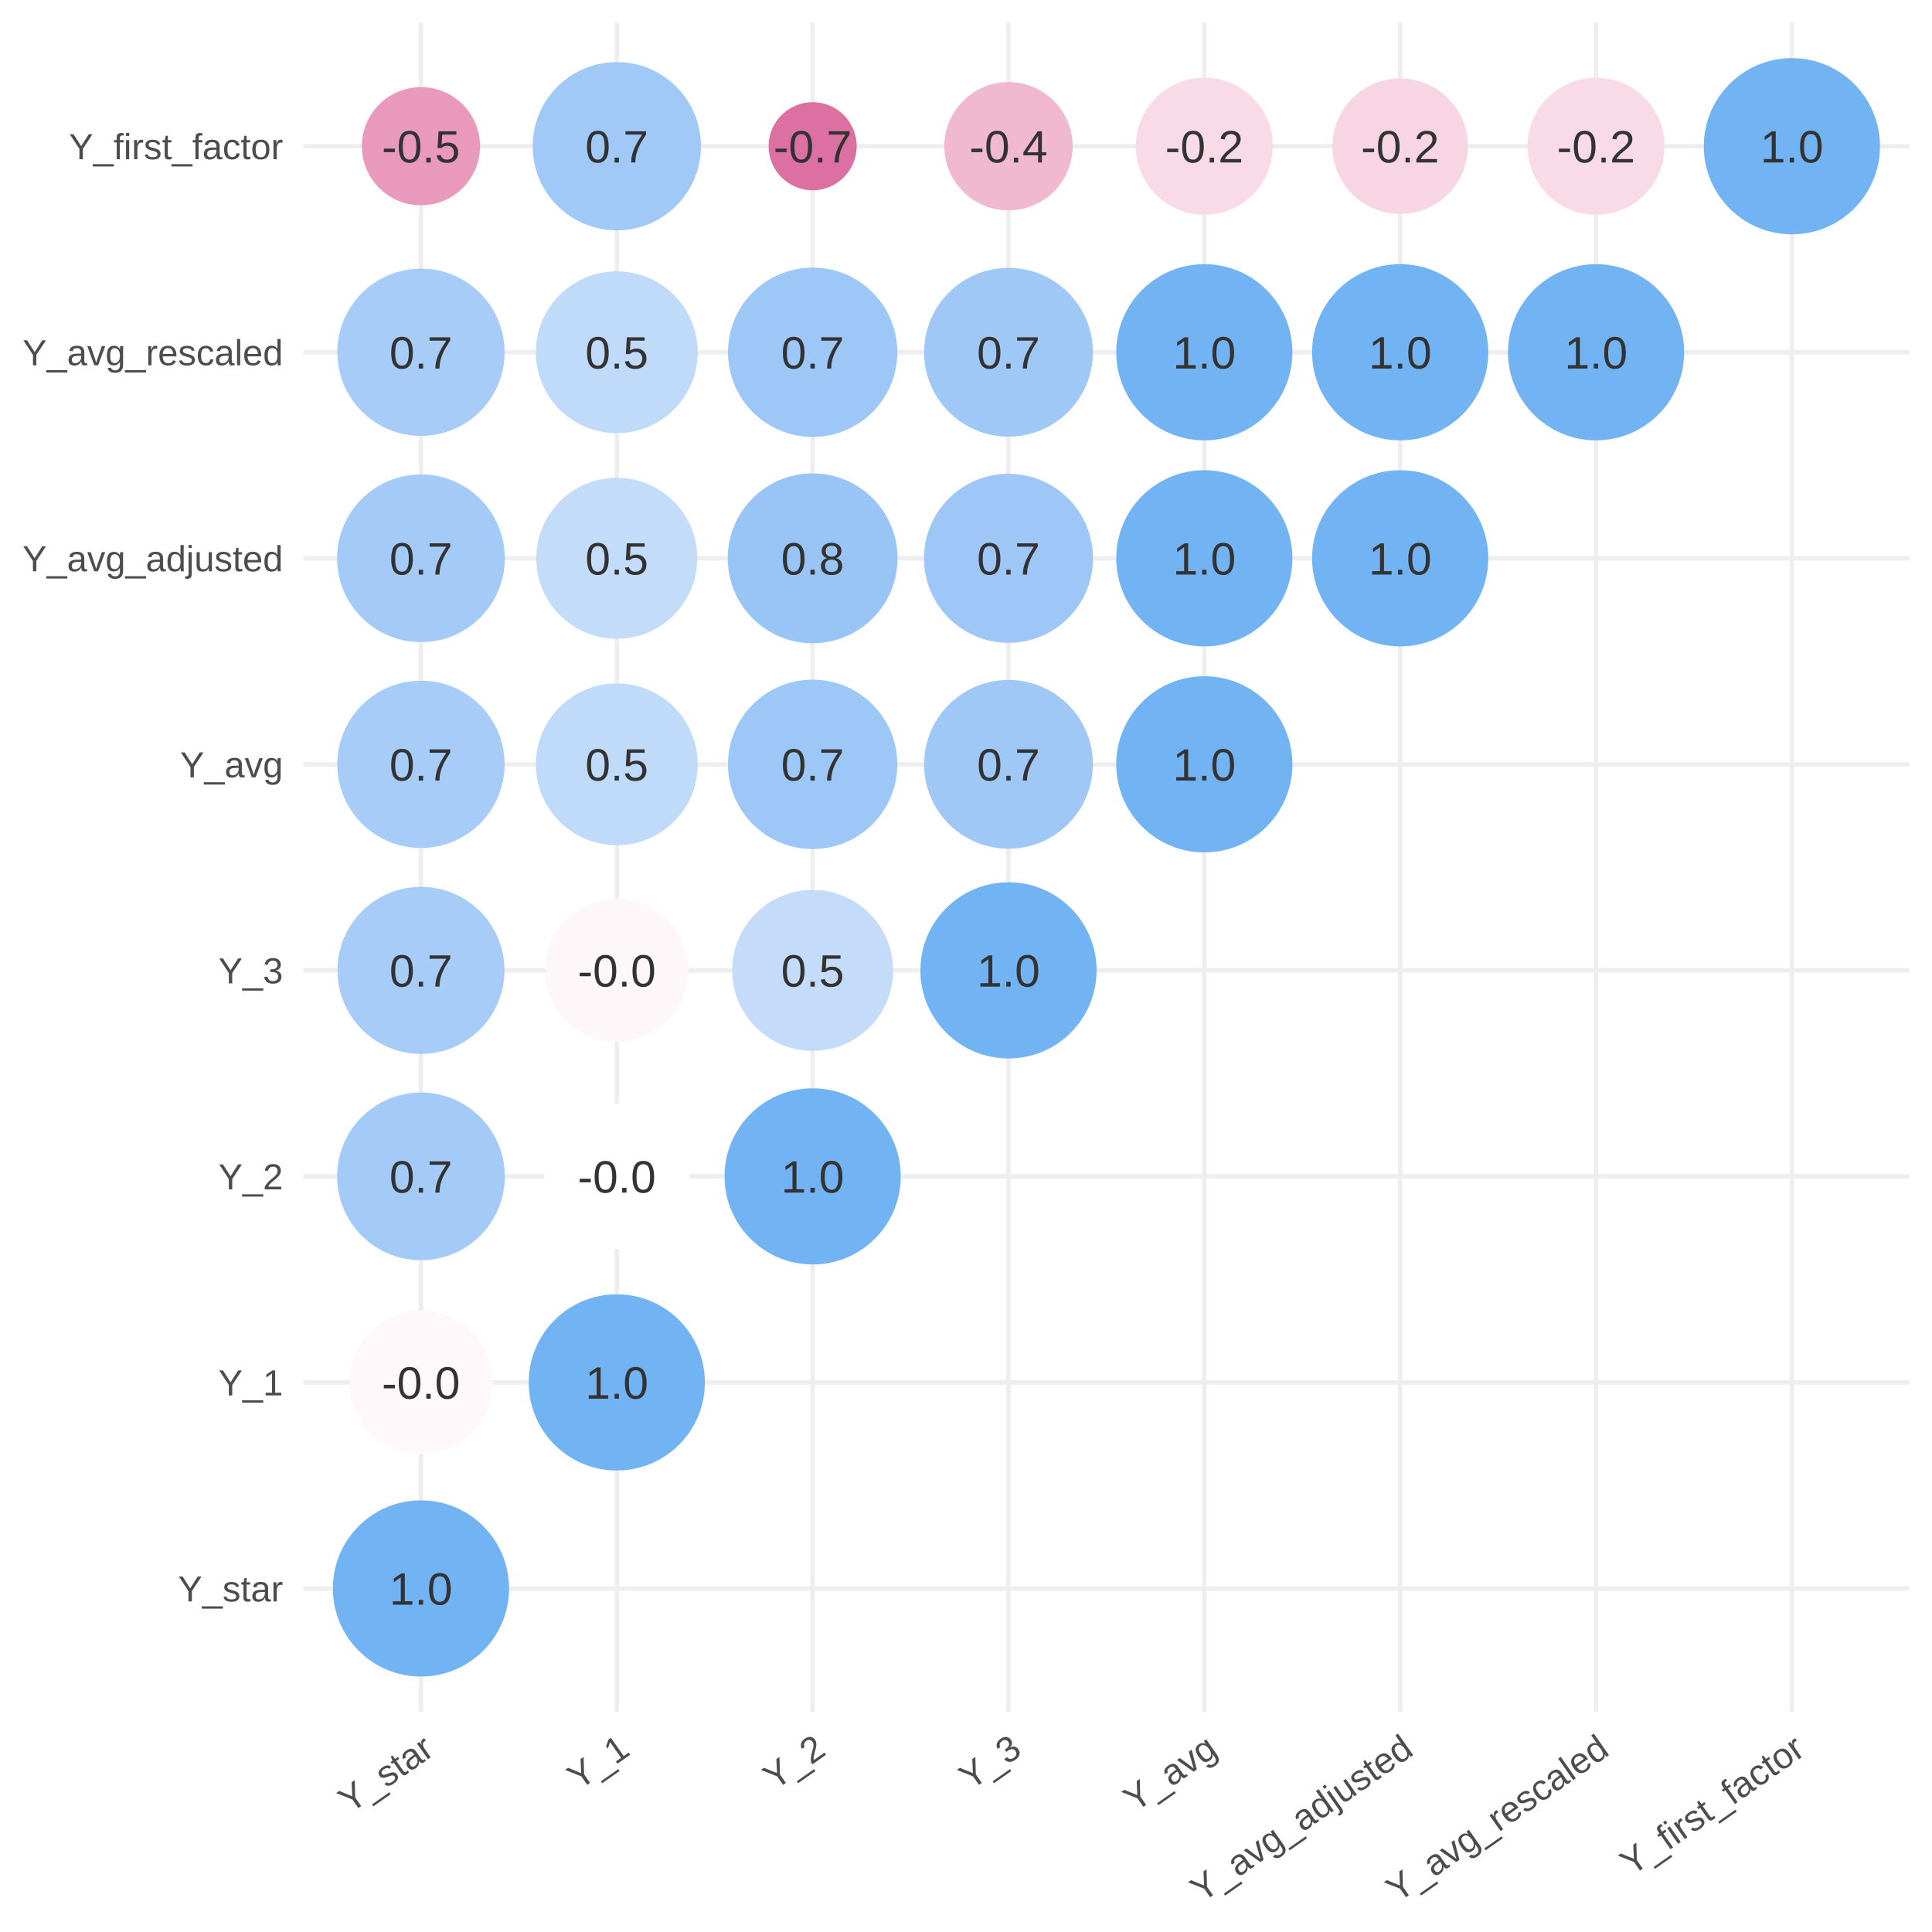
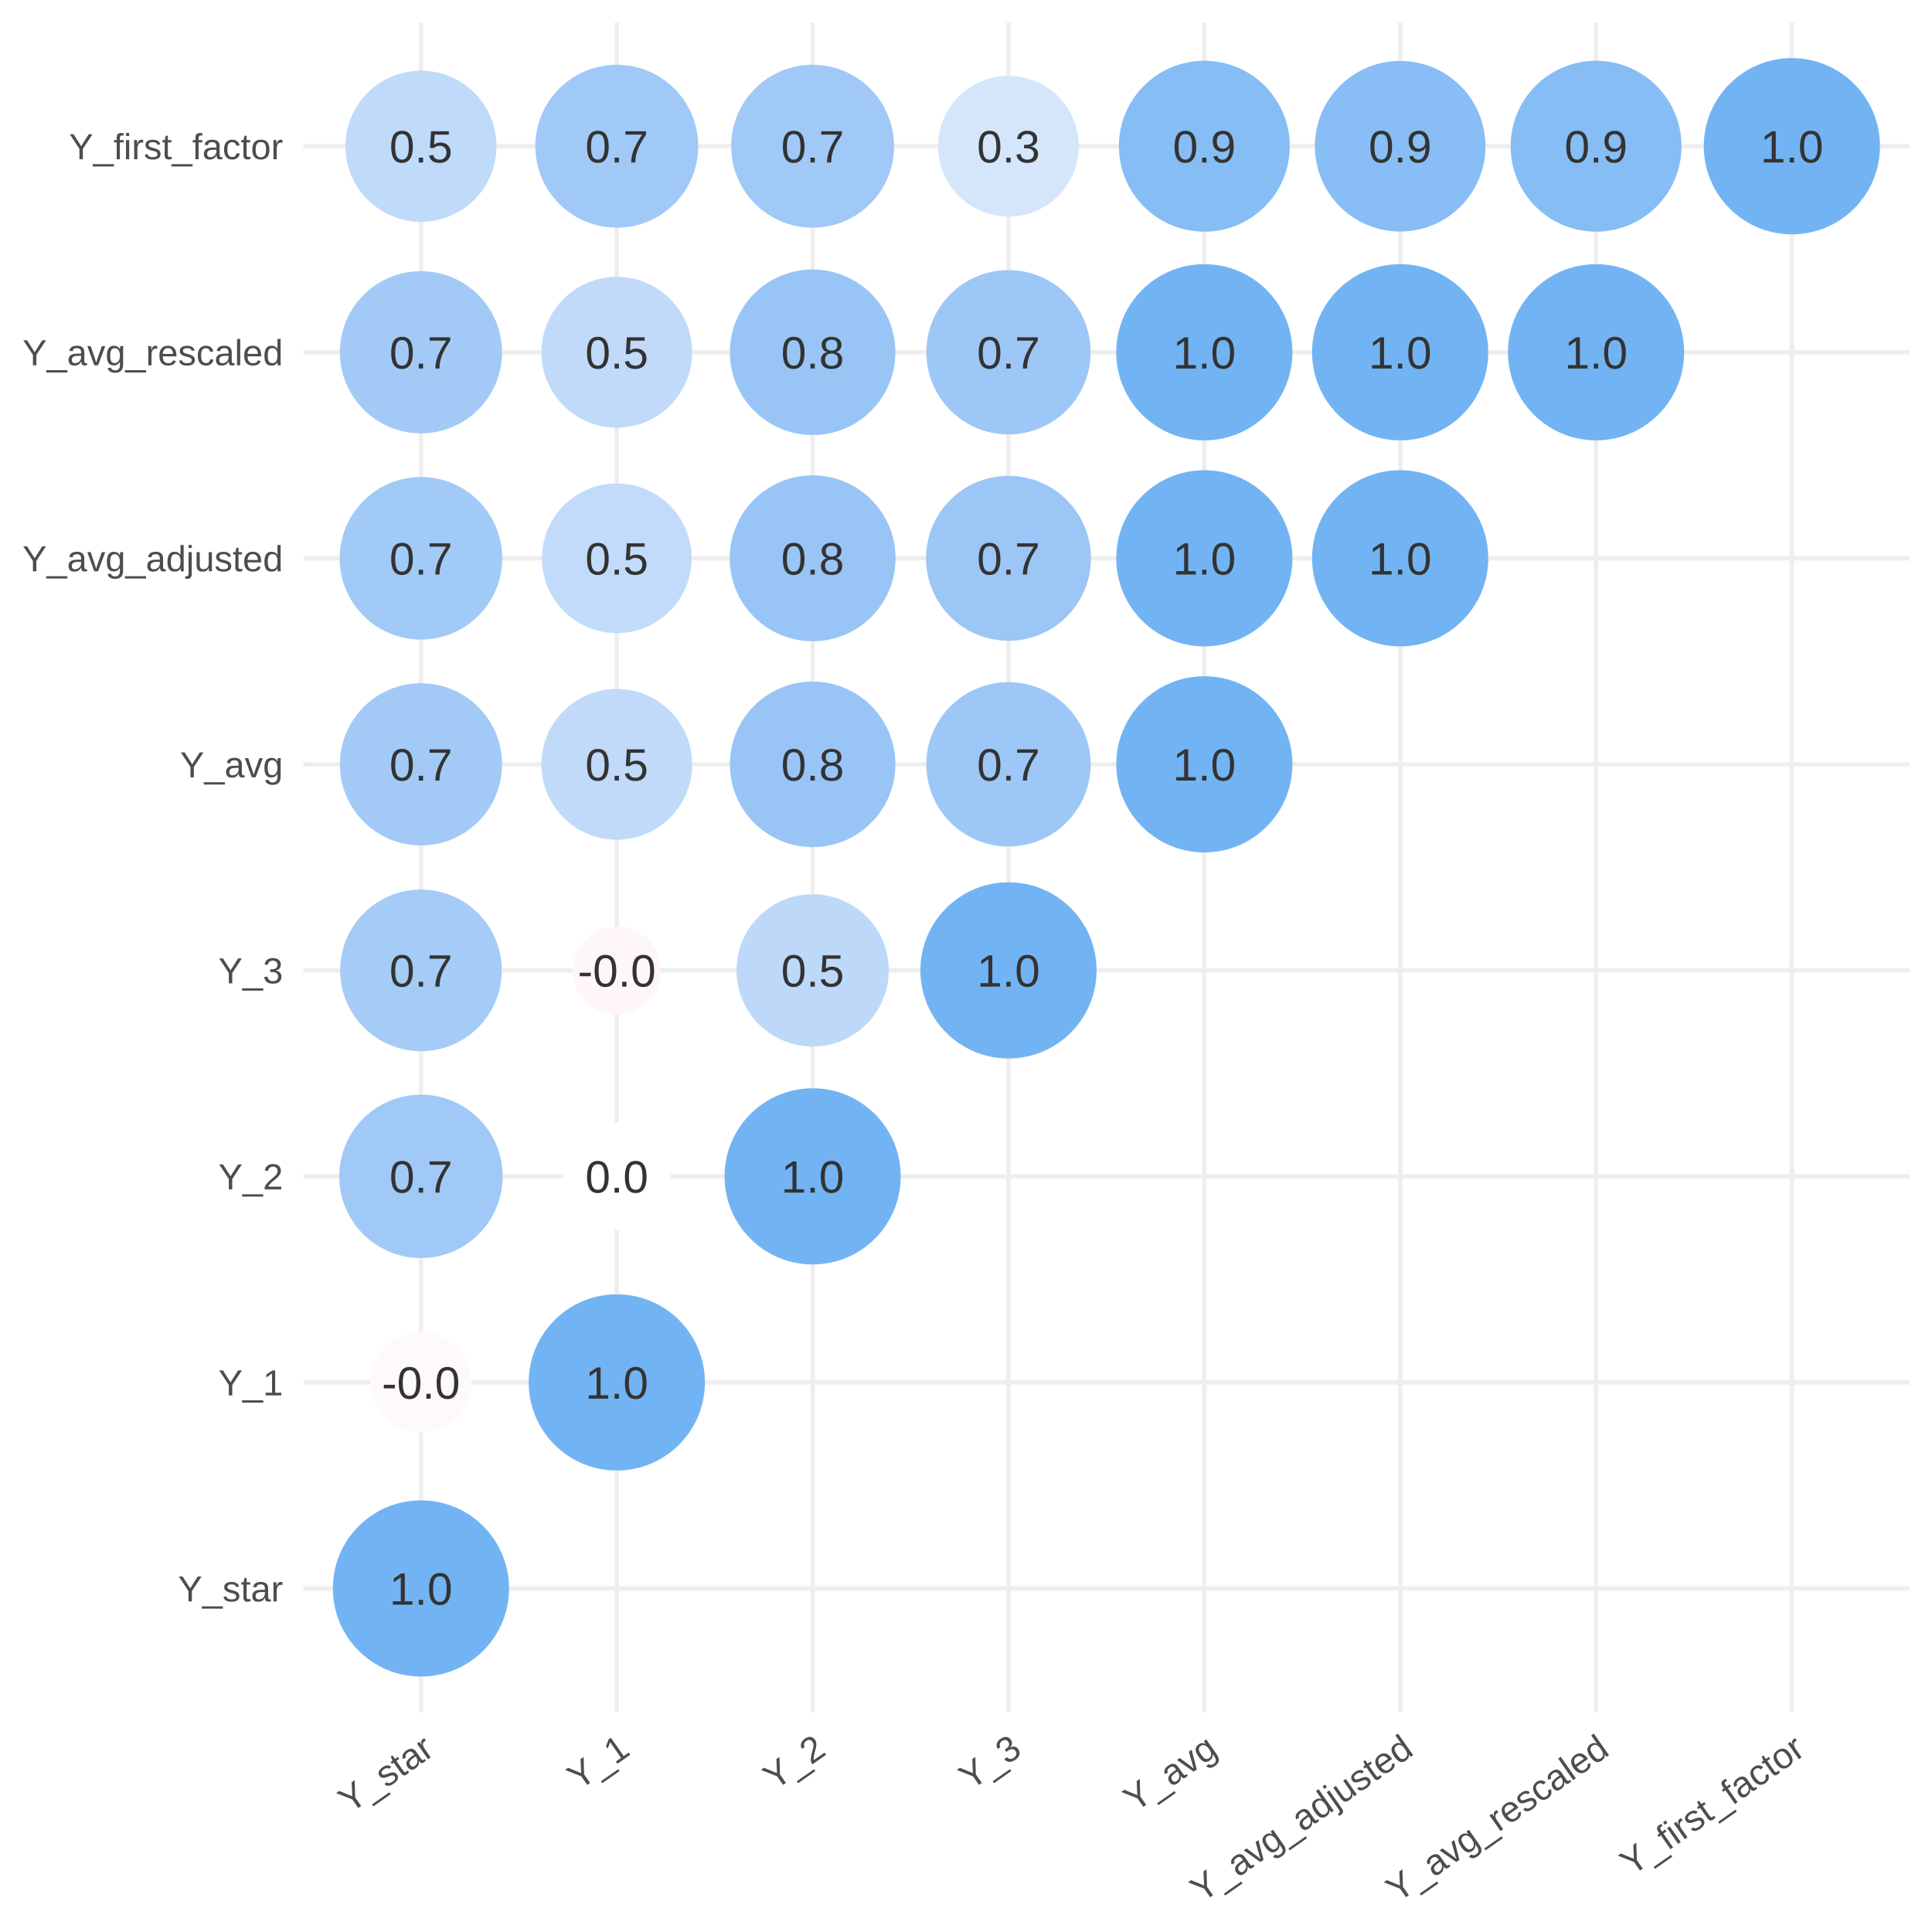
<svg xmlns="http://www.w3.org/2000/svg" width="468.00pt" height="468.00pt" viewBox="0 0 468.00 468.00">
  <g class="svglite">
    <defs>
      <style type="text/css">
    .svglite line, .svglite polyline, .svglite polygon, .svglite path, .svglite rect, .svglite circle {
      fill: none;
      stroke: #000000;
      stroke-linecap: round;
      stroke-linejoin: round;
      stroke-miterlimit: 10.00;
    }
    .svglite text {
      white-space: pre;
    }
    .svglite g.glyphgroup path {
      fill: inherit;
      stroke: none;
    }
  </style>
    </defs>
    <rect width="100%" height="100%" style="stroke: none; fill: #FFFFFF;" />
    <defs>
      <clipPath id="cpMC4wMHw0NjguMDB8MC4wMHw0NjguMDA=">
        <rect x="0.00" y="0.00" width="468.00" height="468.00" />
      </clipPath>
    </defs>
    <g clip-path="url(#cpMC4wMHw0NjguMDB8MC4wMHw0NjguMDA=)">
      <rect x="0" y="-0" width="468.00" height="468.00" style="stroke-width: 1.07; stroke: none; fill: #FFFFFF;" />
    </g>
    <defs>
      <clipPath id="cpNzMuNTB8NDYyLjUyfDUuNDh8NDE0Ljcy">
        <rect x="73.50" y="5.48" width="389.02" height="409.24" />
      </clipPath>
    </defs>
    <g clip-path="url(#cpNzMuNTB8NDYyLjUyfDUuNDh8NDE0Ljcy)">
      <polyline points="73.50,384.78 462.52,384.78 " style="stroke-width: 1.07; stroke: #EEEEEE; stroke-linecap: butt;" />
      <polyline points="73.50,334.87 462.52,334.87 " style="stroke-width: 1.07; stroke: #EEEEEE; stroke-linecap: butt;" />
      <polyline points="73.50,284.96 462.52,284.96 " style="stroke-width: 1.07; stroke: #EEEEEE; stroke-linecap: butt;" />
      <polyline points="73.50,235.06 462.52,235.06 " style="stroke-width: 1.07; stroke: #EEEEEE; stroke-linecap: butt;" />
      <polyline points="73.50,185.15 462.52,185.15 " style="stroke-width: 1.07; stroke: #EEEEEE; stroke-linecap: butt;" />
      <polyline points="73.50,135.24 462.52,135.24 " style="stroke-width: 1.07; stroke: #EEEEEE; stroke-linecap: butt;" />
      <polyline points="73.50,85.33 462.52,85.33 " style="stroke-width: 1.07; stroke: #EEEEEE; stroke-linecap: butt;" />
      <polyline points="73.50,35.42 462.52,35.42 " style="stroke-width: 1.07; stroke: #EEEEEE; stroke-linecap: butt;" />
      <polyline points="101.97,414.72 101.97,5.48 " style="stroke-width: 1.07; stroke: #EEEEEE; stroke-linecap: butt;" />
      <polyline points="149.41,414.72 149.41,5.48 " style="stroke-width: 1.07; stroke: #EEEEEE; stroke-linecap: butt;" />
      <polyline points="196.85,414.72 196.85,5.48 " style="stroke-width: 1.07; stroke: #EEEEEE; stroke-linecap: butt;" />
      <polyline points="244.29,414.72 244.29,5.48 " style="stroke-width: 1.07; stroke: #EEEEEE; stroke-linecap: butt;" />
      <polyline points="291.73,414.72 291.73,5.48 " style="stroke-width: 1.07; stroke: #EEEEEE; stroke-linecap: butt;" />
      <polyline points="339.17,414.72 339.17,5.48 " style="stroke-width: 1.07; stroke: #EEEEEE; stroke-linecap: butt;" />
      <polyline points="386.62,414.72 386.62,5.48 " style="stroke-width: 1.07; stroke: #EEEEEE; stroke-linecap: butt;" />
      <polyline points="434.06,414.72 434.06,5.48 " style="stroke-width: 1.07; stroke: #EEEEEE; stroke-linecap: butt;" />
      <circle cx="101.97" cy="384.78" r="21.34" style="stroke-width: 0.00; stroke: #72B4F3; fill: #72B4F3;" />
-       <circle cx="101.97" cy="334.87" r="17.38" style="stroke-width: 0.00; stroke: #FEF8FB; fill: #FEF8FB;" />
-       <circle cx="101.97" cy="284.96" r="20.31" style="stroke-width: 0.00; stroke: #A4CBF7; fill: #A4CBF7;" />
-       <circle cx="101.97" cy="235.06" r="20.23" style="stroke-width: 0.00; stroke: #A7CCF7; fill: #A7CCF7;" />
-       <circle cx="101.97" cy="185.15" r="20.26" style="stroke-width: 0.00; stroke: #A6CCF7; fill: #A6CCF7;" />
-       <circle cx="101.97" cy="135.24" r="20.31" style="stroke-width: 0.00; stroke: #A4CBF7; fill: #A4CBF7;" />
-       <circle cx="101.97" cy="85.33" r="20.26" style="stroke-width: 0.00; stroke: #A6CCF7; fill: #A6CCF7;" />
-       <circle cx="101.97" cy="35.42" r="14.31" style="stroke-width: 0.00; stroke: #E999BC; fill: #E999BC;" />
+       <circle cx="101.97" cy="334.87" r="12.20" style="stroke-width: 0.00; stroke: #FEFAFC; fill: #FEFAFC;" />
+       <circle cx="101.97" cy="284.96" r="19.79" style="stroke-width: 0.00; stroke: #A0C9F7; fill: #A0C9F7;" />
+       <circle cx="101.97" cy="235.06" r="19.57" style="stroke-width: 0.00; stroke: #A5CBF7; fill: #A5CBF7;" />
+       <circle cx="101.97" cy="185.15" r="19.64" style="stroke-width: 0.00; stroke: #A3CAF7; fill: #A3CAF7;" />
+       <circle cx="101.97" cy="135.24" r="19.69" style="stroke-width: 0.00; stroke: #A2CAF7; fill: #A2CAF7;" />
+       <circle cx="101.97" cy="85.33" r="19.64" style="stroke-width: 0.00; stroke: #A3CAF7; fill: #A3CAF7;" />
+       <circle cx="101.97" cy="35.42" r="18.30" style="stroke-width: 0.00; stroke: #C0DAFA; fill: #C0DAFA;" />
      <circle cx="149.41" cy="334.87" r="21.34" style="stroke-width: 0.00; stroke: #72B4F3; fill: #72B4F3;" />
-       <circle cx="149.41" cy="284.96" r="17.53" style="stroke-width: 0.00; stroke: #FFFFFF; fill: #FFFFFF;" />
-       <circle cx="149.41" cy="235.06" r="17.34" style="stroke-width: 0.00; stroke: #FEF7FA; fill: #FEF7FA;" />
-       <circle cx="149.41" cy="185.15" r="19.60" style="stroke-width: 0.00; stroke: #C0DAFA; fill: #C0DAFA;" />
-       <circle cx="149.41" cy="135.24" r="19.50" style="stroke-width: 0.00; stroke: #C3DCFA; fill: #C3DCFA;" />
-       <circle cx="149.41" cy="85.33" r="19.60" style="stroke-width: 0.00; stroke: #C0DAFA; fill: #C0DAFA;" />
-       <circle cx="149.41" cy="35.42" r="20.38" style="stroke-width: 0.00; stroke: #A1C9F7; fill: #A1C9F7;" />
+       <circle cx="149.41" cy="284.96" r="13.01" style="stroke-width: 0.00; stroke: #FEFFFF; fill: #FEFFFF;" />
+       <circle cx="149.41" cy="235.06" r="10.67" style="stroke-width: 0.00; stroke: #FEF6F9; fill: #FEF6F9;" />
+       <circle cx="149.41" cy="185.15" r="18.26" style="stroke-width: 0.00; stroke: #C1DAFA; fill: #C1DAFA;" />
+       <circle cx="149.41" cy="135.24" r="18.13" style="stroke-width: 0.00; stroke: #C3DBFA; fill: #C3DBFA;" />
+       <circle cx="149.41" cy="85.33" r="18.26" style="stroke-width: 0.00; stroke: #C1DAFA; fill: #C1DAFA;" />
+       <circle cx="149.41" cy="35.42" r="19.73" style="stroke-width: 0.00; stroke: #A1C9F7; fill: #A1C9F7;" />
      <circle cx="196.85" cy="284.96" r="21.34" style="stroke-width: 0.00; stroke: #72B4F3; fill: #72B4F3;" />
-       <circle cx="196.85" cy="235.06" r="19.49" style="stroke-width: 0.00; stroke: #C4DCFA; fill: #C4DCFA;" />
-       <circle cx="196.85" cy="185.15" r="20.51" style="stroke-width: 0.00; stroke: #9CC7F6; fill: #9CC7F6;" />
-       <circle cx="196.85" cy="135.24" r="20.57" style="stroke-width: 0.00; stroke: #99C5F6; fill: #99C5F6;" />
-       <circle cx="196.85" cy="85.33" r="20.51" style="stroke-width: 0.00; stroke: #9CC7F6; fill: #9CC7F6;" />
-       <circle cx="196.85" cy="35.42" r="10.67" style="stroke-width: 0.00; stroke: #DC70A3; fill: #DC70A3;" />
+       <circle cx="196.85" cy="235.06" r="18.44" style="stroke-width: 0.00; stroke: #BDD8F9; fill: #BDD8F9;" />
+       <circle cx="196.85" cy="185.15" r="20.05" style="stroke-width: 0.00; stroke: #99C5F6; fill: #99C5F6;" />
+       <circle cx="196.85" cy="135.24" r="20.09" style="stroke-width: 0.00; stroke: #98C5F6; fill: #98C5F6;" />
+       <circle cx="196.85" cy="85.33" r="20.05" style="stroke-width: 0.00; stroke: #99C5F6; fill: #99C5F6;" />
+       <circle cx="196.85" cy="35.42" r="19.73" style="stroke-width: 0.00; stroke: #A1C9F7; fill: #A1C9F7;" />
      <circle cx="244.29" cy="235.06" r="21.34" style="stroke-width: 0.00; stroke: #72B4F3; fill: #72B4F3;" />
-       <circle cx="244.29" cy="185.15" r="20.44" style="stroke-width: 0.00; stroke: #9FC8F7; fill: #9FC8F7;" />
-       <circle cx="244.29" cy="135.24" r="20.47" style="stroke-width: 0.00; stroke: #9EC7F7; fill: #9EC7F7;" />
-       <circle cx="244.29" cy="85.33" r="20.44" style="stroke-width: 0.00; stroke: #9FC8F7; fill: #9FC8F7;" />
-       <circle cx="244.29" cy="35.42" r="15.54" style="stroke-width: 0.00; stroke: #F1B9D0; fill: #F1B9D0;" />
+       <circle cx="244.29" cy="185.15" r="19.90" style="stroke-width: 0.00; stroke: #9DC7F6; fill: #9DC7F6;" />
+       <circle cx="244.29" cy="135.24" r="19.97" style="stroke-width: 0.00; stroke: #9BC6F6; fill: #9BC6F6;" />
+       <circle cx="244.29" cy="85.33" r="19.90" style="stroke-width: 0.00; stroke: #9DC7F6; fill: #9DC7F6;" />
+       <circle cx="244.29" cy="35.42" r="17.04" style="stroke-width: 0.00; stroke: #D5E6FB; fill: #D5E6FB;" />
      <circle cx="291.73" cy="185.15" r="21.34" style="stroke-width: 0.00; stroke: #72B4F3; fill: #72B4F3;" />
      <circle cx="291.73" cy="135.24" r="21.34" style="stroke-width: 0.00; stroke: #72B4F3; fill: #72B4F3;" />
      <circle cx="291.73" cy="85.33" r="21.34" style="stroke-width: 0.00; stroke: #72B4F3; fill: #72B4F3;" />
-       <circle cx="291.73" cy="35.42" r="16.60" style="stroke-width: 0.00; stroke: #F9DBE7; fill: #F9DBE7;" />
+       <circle cx="291.73" cy="35.42" r="20.70" style="stroke-width: 0.00; stroke: #87BDF5; fill: #87BDF5;" />
      <circle cx="339.17" cy="135.24" r="21.34" style="stroke-width: 0.00; stroke: #72B4F3; fill: #72B4F3;" />
      <circle cx="339.17" cy="85.33" r="21.34" style="stroke-width: 0.00; stroke: #72B4F3; fill: #72B4F3;" />
-       <circle cx="339.17" cy="35.42" r="16.41" style="stroke-width: 0.00; stroke: #F8D5E2; fill: #F8D5E2;" />
+       <circle cx="339.17" cy="35.42" r="20.66" style="stroke-width: 0.00; stroke: #88BDF5; fill: #88BDF5;" />
      <circle cx="386.62" cy="85.33" r="21.34" style="stroke-width: 0.00; stroke: #72B4F3; fill: #72B4F3;" />
-       <circle cx="386.62" cy="35.42" r="16.60" style="stroke-width: 0.00; stroke: #F9DBE7; fill: #F9DBE7;" />
+       <circle cx="386.62" cy="35.42" r="20.70" style="stroke-width: 0.00; stroke: #87BDF5; fill: #87BDF5;" />
      <circle cx="434.06" cy="35.42" r="21.34" style="stroke-width: 0.00; stroke: #72B4F3; fill: #72B4F3;" />
      <text x="101.97" y="388.72" text-anchor="middle" style="font-size: 11.00px;fill: #333333; font-family: &quot;Arial&quot;;" textLength="15.31px" lengthAdjust="spacingAndGlyphs">1.0</text>
      <text x="101.97" y="338.81" text-anchor="middle" style="font-size: 11.00px;fill: #333333; font-family: &quot;Arial&quot;;" textLength="18.97px" lengthAdjust="spacingAndGlyphs">-0.0</text>
      <text x="101.97" y="288.90" text-anchor="middle" style="font-size: 11.00px;fill: #333333; font-family: &quot;Arial&quot;;" textLength="15.31px" lengthAdjust="spacingAndGlyphs">0.7</text>
      <text x="101.97" y="238.99" text-anchor="middle" style="font-size: 11.00px;fill: #333333; font-family: &quot;Arial&quot;;" textLength="15.31px" lengthAdjust="spacingAndGlyphs">0.7</text>
      <text x="101.97" y="189.09" text-anchor="middle" style="font-size: 11.00px;fill: #333333; font-family: &quot;Arial&quot;;" textLength="15.31px" lengthAdjust="spacingAndGlyphs">0.7</text>
      <text x="101.97" y="139.18" text-anchor="middle" style="font-size: 11.00px;fill: #333333; font-family: &quot;Arial&quot;;" textLength="15.31px" lengthAdjust="spacingAndGlyphs">0.7</text>
      <text x="101.97" y="89.27" text-anchor="middle" style="font-size: 11.00px;fill: #333333; font-family: &quot;Arial&quot;;" textLength="15.31px" lengthAdjust="spacingAndGlyphs">0.7</text>
-       <text x="101.97" y="39.36" text-anchor="middle" style="font-size: 11.00px;fill: #333333; font-family: &quot;Arial&quot;;" textLength="18.97px" lengthAdjust="spacingAndGlyphs">-0.5</text>
+       <text x="101.97" y="39.36" text-anchor="middle" style="font-size: 11.00px;fill: #333333; font-family: &quot;Arial&quot;;" textLength="15.31px" lengthAdjust="spacingAndGlyphs">0.5</text>
      <text x="149.41" y="338.81" text-anchor="middle" style="font-size: 11.00px;fill: #333333; font-family: &quot;Arial&quot;;" textLength="15.31px" lengthAdjust="spacingAndGlyphs">1.0</text>
-       <text x="149.41" y="288.90" text-anchor="middle" style="font-size: 11.00px;fill: #333333; font-family: &quot;Arial&quot;;" textLength="18.97px" lengthAdjust="spacingAndGlyphs">-0.0</text>
+       <text x="149.41" y="288.90" text-anchor="middle" style="font-size: 11.00px;fill: #333333; font-family: &quot;Arial&quot;;" textLength="15.31px" lengthAdjust="spacingAndGlyphs">0.0</text>
      <text x="149.41" y="238.99" text-anchor="middle" style="font-size: 11.00px;fill: #333333; font-family: &quot;Arial&quot;;" textLength="18.97px" lengthAdjust="spacingAndGlyphs">-0.0</text>
      <text x="149.41" y="189.09" text-anchor="middle" style="font-size: 11.00px;fill: #333333; font-family: &quot;Arial&quot;;" textLength="15.31px" lengthAdjust="spacingAndGlyphs">0.5</text>
      <text x="149.41" y="139.18" text-anchor="middle" style="font-size: 11.00px;fill: #333333; font-family: &quot;Arial&quot;;" textLength="15.31px" lengthAdjust="spacingAndGlyphs">0.5</text>
      <text x="149.41" y="89.27" text-anchor="middle" style="font-size: 11.00px;fill: #333333; font-family: &quot;Arial&quot;;" textLength="15.31px" lengthAdjust="spacingAndGlyphs">0.5</text>
      <text x="149.41" y="39.36" text-anchor="middle" style="font-size: 11.00px;fill: #333333; font-family: &quot;Arial&quot;;" textLength="15.31px" lengthAdjust="spacingAndGlyphs">0.7</text>
      <text x="196.85" y="288.90" text-anchor="middle" style="font-size: 11.00px;fill: #333333; font-family: &quot;Arial&quot;;" textLength="15.31px" lengthAdjust="spacingAndGlyphs">1.0</text>
      <text x="196.85" y="238.99" text-anchor="middle" style="font-size: 11.00px;fill: #333333; font-family: &quot;Arial&quot;;" textLength="15.31px" lengthAdjust="spacingAndGlyphs">0.5</text>
-       <text x="196.85" y="189.09" text-anchor="middle" style="font-size: 11.00px;fill: #333333; font-family: &quot;Arial&quot;;" textLength="15.31px" lengthAdjust="spacingAndGlyphs">0.7</text>
+       <text x="196.85" y="189.09" text-anchor="middle" style="font-size: 11.00px;fill: #333333; font-family: &quot;Arial&quot;;" textLength="15.31px" lengthAdjust="spacingAndGlyphs">0.8</text>
      <text x="196.85" y="139.18" text-anchor="middle" style="font-size: 11.00px;fill: #333333; font-family: &quot;Arial&quot;;" textLength="15.31px" lengthAdjust="spacingAndGlyphs">0.8</text>
-       <text x="196.85" y="89.27" text-anchor="middle" style="font-size: 11.00px;fill: #333333; font-family: &quot;Arial&quot;;" textLength="15.31px" lengthAdjust="spacingAndGlyphs">0.7</text>
-       <text x="196.85" y="39.36" text-anchor="middle" style="font-size: 11.00px;fill: #333333; font-family: &quot;Arial&quot;;" textLength="18.97px" lengthAdjust="spacingAndGlyphs">-0.7</text>
+       <text x="196.85" y="89.27" text-anchor="middle" style="font-size: 11.00px;fill: #333333; font-family: &quot;Arial&quot;;" textLength="15.31px" lengthAdjust="spacingAndGlyphs">0.8</text>
+       <text x="196.85" y="39.36" text-anchor="middle" style="font-size: 11.00px;fill: #333333; font-family: &quot;Arial&quot;;" textLength="15.31px" lengthAdjust="spacingAndGlyphs">0.7</text>
      <text x="244.29" y="238.99" text-anchor="middle" style="font-size: 11.00px;fill: #333333; font-family: &quot;Arial&quot;;" textLength="15.31px" lengthAdjust="spacingAndGlyphs">1.0</text>
      <text x="244.29" y="189.09" text-anchor="middle" style="font-size: 11.00px;fill: #333333; font-family: &quot;Arial&quot;;" textLength="15.31px" lengthAdjust="spacingAndGlyphs">0.7</text>
      <text x="244.29" y="139.18" text-anchor="middle" style="font-size: 11.00px;fill: #333333; font-family: &quot;Arial&quot;;" textLength="15.31px" lengthAdjust="spacingAndGlyphs">0.7</text>
      <text x="244.29" y="89.27" text-anchor="middle" style="font-size: 11.00px;fill: #333333; font-family: &quot;Arial&quot;;" textLength="15.31px" lengthAdjust="spacingAndGlyphs">0.7</text>
-       <text x="244.29" y="39.36" text-anchor="middle" style="font-size: 11.00px;fill: #333333; font-family: &quot;Arial&quot;;" textLength="18.97px" lengthAdjust="spacingAndGlyphs">-0.4</text>
+       <text x="244.29" y="39.36" text-anchor="middle" style="font-size: 11.00px;fill: #333333; font-family: &quot;Arial&quot;;" textLength="15.31px" lengthAdjust="spacingAndGlyphs">0.3</text>
      <text x="291.73" y="189.09" text-anchor="middle" style="font-size: 11.00px;fill: #333333; font-family: &quot;Arial&quot;;" textLength="15.31px" lengthAdjust="spacingAndGlyphs">1.0</text>
      <text x="291.73" y="139.18" text-anchor="middle" style="font-size: 11.00px;fill: #333333; font-family: &quot;Arial&quot;;" textLength="15.31px" lengthAdjust="spacingAndGlyphs">1.0</text>
      <text x="291.73" y="89.27" text-anchor="middle" style="font-size: 11.00px;fill: #333333; font-family: &quot;Arial&quot;;" textLength="15.31px" lengthAdjust="spacingAndGlyphs">1.0</text>
-       <text x="291.73" y="39.36" text-anchor="middle" style="font-size: 11.00px;fill: #333333; font-family: &quot;Arial&quot;;" textLength="18.97px" lengthAdjust="spacingAndGlyphs">-0.2</text>
+       <text x="291.73" y="39.36" text-anchor="middle" style="font-size: 11.00px;fill: #333333; font-family: &quot;Arial&quot;;" textLength="15.31px" lengthAdjust="spacingAndGlyphs">0.9</text>
      <text x="339.17" y="139.18" text-anchor="middle" style="font-size: 11.00px;fill: #333333; font-family: &quot;Arial&quot;;" textLength="15.31px" lengthAdjust="spacingAndGlyphs">1.0</text>
      <text x="339.17" y="89.27" text-anchor="middle" style="font-size: 11.00px;fill: #333333; font-family: &quot;Arial&quot;;" textLength="15.31px" lengthAdjust="spacingAndGlyphs">1.0</text>
-       <text x="339.17" y="39.36" text-anchor="middle" style="font-size: 11.00px;fill: #333333; font-family: &quot;Arial&quot;;" textLength="18.97px" lengthAdjust="spacingAndGlyphs">-0.2</text>
+       <text x="339.17" y="39.36" text-anchor="middle" style="font-size: 11.00px;fill: #333333; font-family: &quot;Arial&quot;;" textLength="15.31px" lengthAdjust="spacingAndGlyphs">0.9</text>
      <text x="386.62" y="89.27" text-anchor="middle" style="font-size: 11.00px;fill: #333333; font-family: &quot;Arial&quot;;" textLength="15.31px" lengthAdjust="spacingAndGlyphs">1.0</text>
-       <text x="386.62" y="39.36" text-anchor="middle" style="font-size: 11.00px;fill: #333333; font-family: &quot;Arial&quot;;" textLength="18.97px" lengthAdjust="spacingAndGlyphs">-0.2</text>
+       <text x="386.62" y="39.36" text-anchor="middle" style="font-size: 11.00px;fill: #333333; font-family: &quot;Arial&quot;;" textLength="15.31px" lengthAdjust="spacingAndGlyphs">0.9</text>
      <text x="434.06" y="39.36" text-anchor="middle" style="font-size: 11.00px;fill: #333333; font-family: &quot;Arial&quot;;" textLength="15.31px" lengthAdjust="spacingAndGlyphs">1.0</text>
    </g>
    <g clip-path="url(#cpMC4wMHw0NjguMDB8MC4wMHw0NjguMDA=)">
      <text x="68.57" y="387.93" text-anchor="end" style="font-size: 8.80px;fill: #4D4D4D; font-family: &quot;Arial&quot;;" textLength="25.42px" lengthAdjust="spacingAndGlyphs">Y_star</text>
      <text x="68.57" y="338.02" text-anchor="end" style="font-size: 8.80px;fill: #4D4D4D; font-family: &quot;Arial&quot;;" textLength="15.66px" lengthAdjust="spacingAndGlyphs">Y_1</text>
      <text x="68.57" y="288.11" text-anchor="end" style="font-size: 8.80px;fill: #4D4D4D; font-family: &quot;Arial&quot;;" textLength="15.66px" lengthAdjust="spacingAndGlyphs">Y_2</text>
      <text x="68.57" y="238.21" text-anchor="end" style="font-size: 8.80px;fill: #4D4D4D; font-family: &quot;Arial&quot;;" textLength="15.66px" lengthAdjust="spacingAndGlyphs">Y_3</text>
      <text x="68.57" y="188.30" text-anchor="end" style="font-size: 8.80px;fill: #4D4D4D; font-family: &quot;Arial&quot;;" textLength="24.95px" lengthAdjust="spacingAndGlyphs">Y_avg</text>
      <text x="68.57" y="138.39" text-anchor="end" style="font-size: 8.80px;fill: #4D4D4D; font-family: &quot;Arial&quot;;" textLength="63.09px" lengthAdjust="spacingAndGlyphs">Y_avg_adjusted</text>
      <text x="68.57" y="88.48" text-anchor="end" style="font-size: 8.80px;fill: #4D4D4D; font-family: &quot;Arial&quot;;" textLength="63.09px" lengthAdjust="spacingAndGlyphs">Y_avg_rescaled</text>
      <text x="68.57" y="38.57" text-anchor="end" style="font-size: 8.80px;fill: #4D4D4D; font-family: &quot;Arial&quot;;" textLength="51.80px" lengthAdjust="spacingAndGlyphs">Y_first_factor</text>
      <text transform="translate(105.58,424.82) rotate(-35)" text-anchor="end" style="font-size: 8.80px;fill: #4D4D4D; font-family: &quot;Arial&quot;;" textLength="25.42px" lengthAdjust="spacingAndGlyphs">Y_star</text>
      <text transform="translate(153.02,424.82) rotate(-35)" text-anchor="end" style="font-size: 8.80px;fill: #4D4D4D; font-family: &quot;Arial&quot;;" textLength="15.66px" lengthAdjust="spacingAndGlyphs">Y_1</text>
      <text transform="translate(200.46,424.82) rotate(-35)" text-anchor="end" style="font-size: 8.80px;fill: #4D4D4D; font-family: &quot;Arial&quot;;" textLength="15.66px" lengthAdjust="spacingAndGlyphs">Y_2</text>
      <text transform="translate(247.91,424.82) rotate(-35)" text-anchor="end" style="font-size: 8.80px;fill: #4D4D4D; font-family: &quot;Arial&quot;;" textLength="15.66px" lengthAdjust="spacingAndGlyphs">Y_3</text>
      <text transform="translate(295.35,424.82) rotate(-35)" text-anchor="end" style="font-size: 8.80px;fill: #4D4D4D; font-family: &quot;Arial&quot;;" textLength="24.95px" lengthAdjust="spacingAndGlyphs">Y_avg</text>
      <text transform="translate(342.79,424.82) rotate(-35)" text-anchor="end" style="font-size: 8.80px;fill: #4D4D4D; font-family: &quot;Arial&quot;;" textLength="63.09px" lengthAdjust="spacingAndGlyphs">Y_avg_adjusted</text>
      <text transform="translate(390.23,424.82) rotate(-35)" text-anchor="end" style="font-size: 8.80px;fill: #4D4D4D; font-family: &quot;Arial&quot;;" textLength="63.09px" lengthAdjust="spacingAndGlyphs">Y_avg_rescaled</text>
      <text transform="translate(437.67,424.82) rotate(-35)" text-anchor="end" style="font-size: 8.80px;fill: #4D4D4D; font-family: &quot;Arial&quot;;" textLength="51.80px" lengthAdjust="spacingAndGlyphs">Y_first_factor</text>
    </g>
  </g>
</svg>
